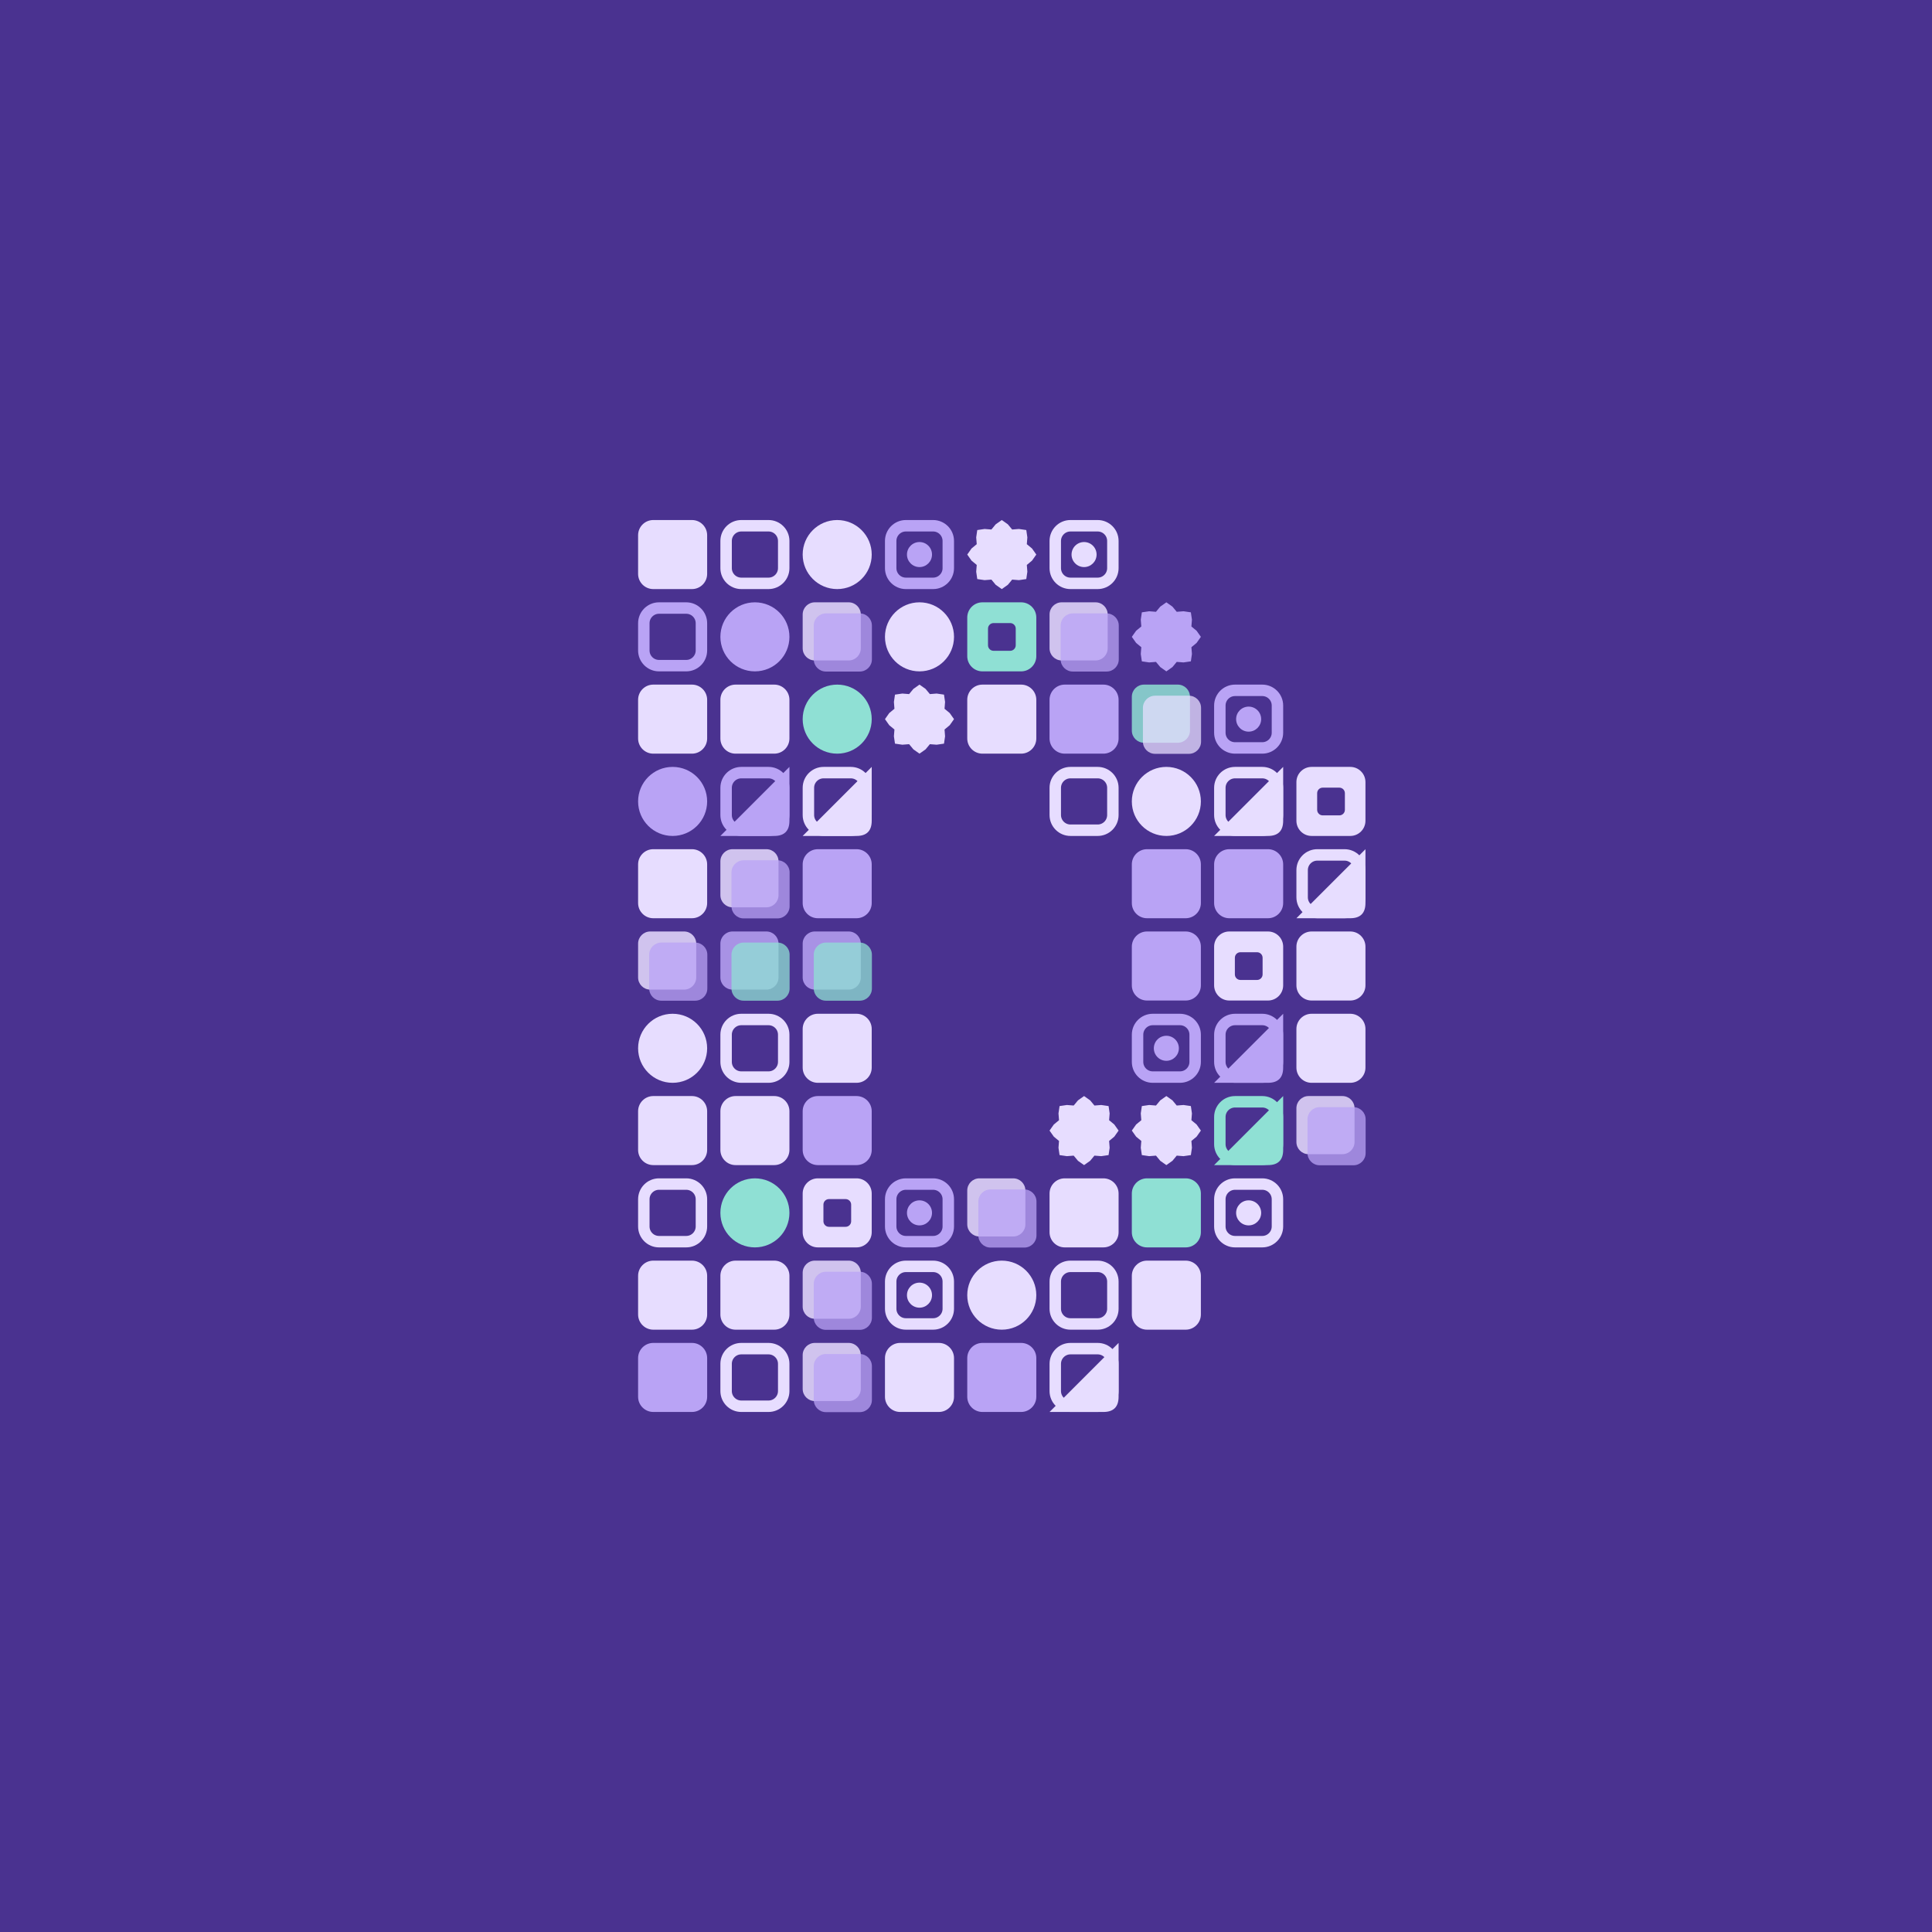
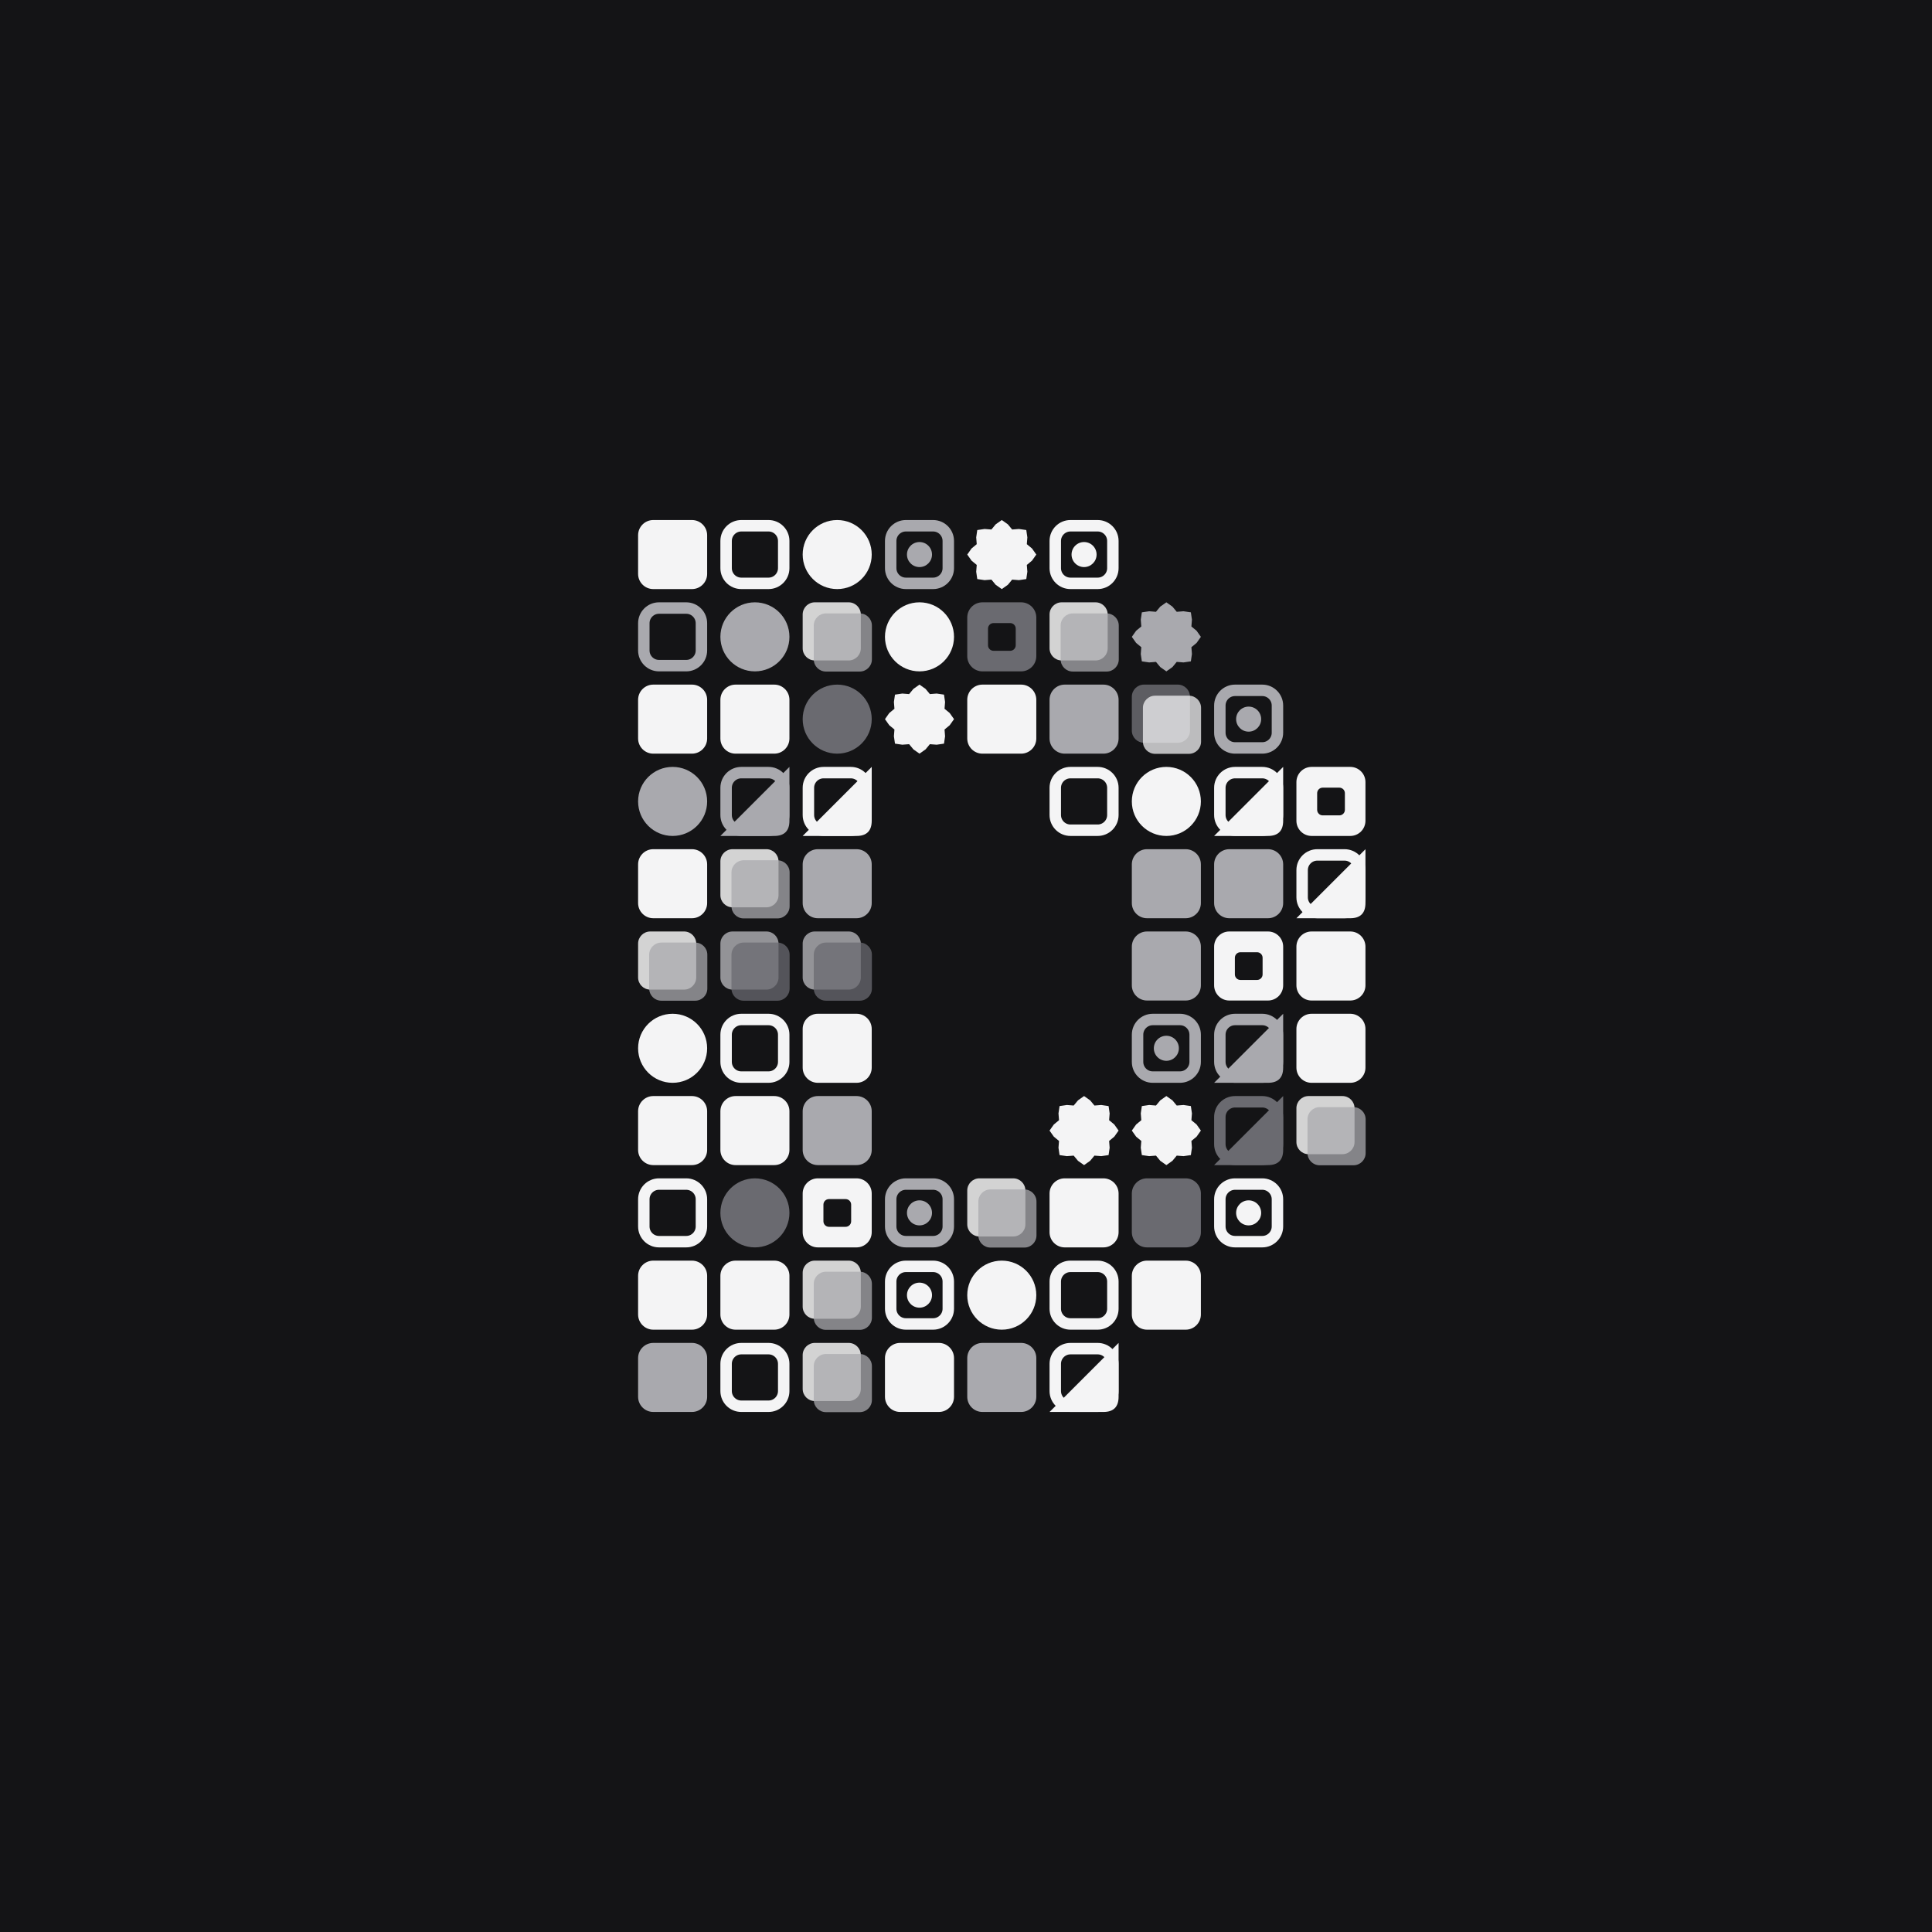
<svg xmlns="http://www.w3.org/2000/svg" viewBox="0 0 108 108">
-   <style>.p1{fill:#e7ddff}.p1o{fill:none;stroke:#e7ddff}.p2{fill:#b9a3f5}.p2o{fill:none;stroke:#b9a3f5}.p3{fill:#8fe0d4}.p3o{fill:none;stroke:#8fe0d4}.hole{fill:#4a3290}</style>
-   <rect width="108" height="108" fill="#4a3290" />
+   <style>.p1{fill:#f4f4f5}.p1o{fill:none;stroke:#f4f4f5}.p2{fill:#a9a9ae}.p2o{fill:none;stroke:#a9a9ae}.p3{fill:#6a6a70}.p3o{fill:none;stroke:#6a6a70}.hole{fill:#141416}</style>
+   <rect width="108" height="108" fill="#141416" />
  <rect class="p1" x="35.67" y="29.07" width="3.86" height="3.86" rx="0.85" />
  <rect class="p2o" x="35.99" y="33.99" width="3.22" height="3.22" rx="0.85" stroke-width="0.64" />
  <rect class="p1" x="35.67" y="38.27" width="3.86" height="3.86" rx="0.85" />
  <circle class="p2" cx="37.60" cy="44.80" r="1.93" />
  <rect class="p1" x="35.67" y="47.47" width="3.86" height="3.86" rx="0.85" />
  <rect class="p1" x="35.67" y="52.07" width="3.25" height="3.25" rx="0.68" opacity=".85" />
  <rect class="p2" x="36.29" y="52.69" width="3.25" height="3.25" rx="0.68" opacity=".75" />
  <circle class="p1" cx="37.60" cy="58.60" r="1.93" />
  <rect class="p1" x="35.67" y="61.27" width="3.86" height="3.86" rx="0.85" />
  <rect class="p1o" x="35.99" y="66.19" width="3.22" height="3.22" rx="0.85" stroke-width="0.64" />
  <rect class="p1" x="35.67" y="70.47" width="3.86" height="3.86" rx="0.85" />
  <rect class="p2" x="35.67" y="75.07" width="3.86" height="3.86" rx="0.85" />
  <rect class="p1o" x="40.59" y="29.39" width="3.22" height="3.22" rx="0.85" stroke-width="0.64" />
  <circle class="p2" cx="42.20" cy="35.60" r="1.93" />
  <rect class="p1" x="40.27" y="38.27" width="3.86" height="3.86" rx="0.85" />
  <rect class="p2o" x="40.59" y="43.19" width="3.22" height="3.22" rx="0.85" stroke-width="0.64" />
  <path class="p2" d="M40.27,46.73 L44.13,42.87 L44.13,45.88 Q44.13,46.73 43.28,46.73 Z" />
  <rect class="p1" x="40.27" y="47.47" width="3.25" height="3.25" rx="0.68" opacity=".85" />
  <rect class="p2" x="40.89" y="48.09" width="3.25" height="3.25" rx="0.68" opacity=".75" />
  <rect class="p2" x="40.27" y="52.07" width="3.25" height="3.25" rx="0.68" opacity=".85" />
  <rect class="p3" x="40.89" y="52.69" width="3.25" height="3.25" rx="0.68" opacity=".75" />
  <rect class="p1o" x="40.59" y="56.99" width="3.22" height="3.22" rx="0.85" stroke-width="0.64" />
  <rect class="p1" x="40.27" y="61.27" width="3.86" height="3.86" rx="0.85" />
  <circle class="p3" cx="42.20" cy="67.80" r="1.93" />
  <rect class="p1" x="40.27" y="70.47" width="3.86" height="3.86" rx="0.85" />
  <rect class="p1o" x="40.59" y="75.39" width="3.22" height="3.22" rx="0.85" stroke-width="0.64" />
  <circle class="p1" cx="46.80" cy="31.00" r="1.93" />
  <rect class="p1" x="44.87" y="33.67" width="3.25" height="3.25" rx="0.68" opacity=".85" />
  <rect class="p2" x="45.49" y="34.29" width="3.25" height="3.25" rx="0.68" opacity=".75" />
  <circle class="p3" cx="46.80" cy="40.20" r="1.93" />
  <rect class="p1o" x="45.19" y="43.19" width="3.22" height="3.22" rx="0.85" stroke-width="0.64" />
  <path class="p1" d="M44.87,46.73 L48.73,42.87 L48.73,45.88 Q48.73,46.73 47.88,46.73 Z" />
  <rect class="p2" x="44.87" y="47.47" width="3.86" height="3.86" rx="0.85" />
  <rect class="p2" x="44.87" y="52.07" width="3.25" height="3.25" rx="0.68" opacity=".85" />
  <rect class="p3" x="45.49" y="52.69" width="3.25" height="3.25" rx="0.68" opacity=".75" />
  <rect class="p1" x="44.87" y="56.67" width="3.86" height="3.86" rx="0.85" />
  <rect class="p2" x="44.87" y="61.27" width="3.86" height="3.86" rx="0.85" />
  <rect class="p1" x="44.87" y="65.87" width="3.86" height="3.86" rx="0.85" />
  <rect class="hole" x="46.03" y="67.03" width="1.55" height="1.55" rx="0.31" />
  <rect class="p1" x="44.87" y="70.47" width="3.25" height="3.25" rx="0.68" opacity=".85" />
  <rect class="p2" x="45.49" y="71.09" width="3.25" height="3.25" rx="0.68" opacity=".75" />
  <rect class="p1" x="44.87" y="75.07" width="3.25" height="3.25" rx="0.68" opacity=".85" />
  <rect class="p2" x="45.49" y="75.69" width="3.25" height="3.25" rx="0.68" opacity=".75" />
  <rect class="p2o" x="49.79" y="29.39" width="3.22" height="3.22" rx="0.85" stroke-width="0.64" />
  <circle class="p2" cx="51.40" cy="31.00" r="0.70" />
  <circle class="p1" cx="51.40" cy="35.60" r="1.93" />
  <path class="p1" d="M53.33,40.20 L53.09,40.54 L52.80,40.78 L52.83,41.16 L52.77,41.57 L52.36,41.63 L51.98,41.60 L51.74,41.89 L51.40,42.13 L51.06,41.89 L50.82,41.60 L50.44,41.63 L50.03,41.57 L49.97,41.16 L50.00,40.78 L49.71,40.54 L49.47,40.20 L49.71,39.86 L50.00,39.62 L49.97,39.24 L50.03,38.83 L50.44,38.77 L50.82,38.80 L51.06,38.51 L51.40,38.27 L51.74,38.51 L51.98,38.80 L52.36,38.77 L52.77,38.83 L52.83,39.24 L52.80,39.62 L53.09,39.86Z" />
  <rect class="p2o" x="49.79" y="66.19" width="3.22" height="3.22" rx="0.85" stroke-width="0.64" />
  <circle class="p2" cx="51.40" cy="67.80" r="0.70" />
  <rect class="p1o" x="49.79" y="70.79" width="3.22" height="3.22" rx="0.85" stroke-width="0.64" />
  <circle class="p1" cx="51.40" cy="72.40" r="0.70" />
  <rect class="p1" x="49.47" y="75.07" width="3.86" height="3.86" rx="0.85" />
  <path class="p1" d="M57.93,31.00 L57.69,31.34 L57.40,31.58 L57.43,31.96 L57.37,32.37 L56.96,32.43 L56.58,32.40 L56.34,32.69 L56.00,32.93 L55.66,32.69 L55.42,32.40 L55.04,32.43 L54.63,32.37 L54.57,31.96 L54.60,31.58 L54.31,31.34 L54.07,31.00 L54.31,30.66 L54.60,30.42 L54.57,30.04 L54.63,29.63 L55.04,29.57 L55.42,29.60 L55.66,29.31 L56.00,29.07 L56.34,29.31 L56.58,29.60 L56.96,29.57 L57.37,29.63 L57.43,30.04 L57.40,30.42 L57.69,30.66Z" />
  <rect class="p3" x="54.07" y="33.67" width="3.86" height="3.86" rx="0.85" />
  <rect class="hole" x="55.23" y="34.83" width="1.55" height="1.55" rx="0.31" />
  <rect class="p1" x="54.07" y="38.27" width="3.86" height="3.86" rx="0.85" />
  <rect class="p1" x="54.07" y="65.87" width="3.25" height="3.25" rx="0.68" opacity=".85" />
  <rect class="p2" x="54.69" y="66.49" width="3.25" height="3.25" rx="0.68" opacity=".75" />
  <circle class="p1" cx="56.00" cy="72.40" r="1.93" />
  <rect class="p2" x="54.07" y="75.07" width="3.86" height="3.86" rx="0.85" />
  <rect class="p1o" x="58.99" y="29.39" width="3.22" height="3.22" rx="0.85" stroke-width="0.64" />
  <circle class="p1" cx="60.60" cy="31.00" r="0.70" />
  <rect class="p1" x="58.67" y="33.67" width="3.25" height="3.25" rx="0.68" opacity=".85" />
  <rect class="p2" x="59.29" y="34.29" width="3.25" height="3.25" rx="0.68" opacity=".75" />
  <rect class="p2" x="58.67" y="38.27" width="3.86" height="3.86" rx="0.85" />
  <rect class="p1o" x="58.99" y="43.19" width="3.22" height="3.22" rx="0.85" stroke-width="0.64" />
  <path class="p1" d="M62.53,63.20 L62.29,63.54 L62.00,63.78 L62.03,64.16 L61.97,64.57 L61.56,64.63 L61.18,64.60 L60.94,64.89 L60.60,65.13 L60.26,64.89 L60.02,64.60 L59.64,64.63 L59.23,64.57 L59.17,64.16 L59.20,63.78 L58.91,63.54 L58.67,63.20 L58.91,62.86 L59.20,62.62 L59.17,62.24 L59.23,61.83 L59.64,61.77 L60.02,61.80 L60.26,61.51 L60.60,61.27 L60.94,61.51 L61.18,61.80 L61.56,61.77 L61.97,61.83 L62.03,62.24 L62.00,62.62 L62.29,62.86Z" />
  <rect class="p1" x="58.67" y="65.87" width="3.86" height="3.86" rx="0.85" />
  <rect class="p1o" x="58.99" y="70.79" width="3.22" height="3.22" rx="0.85" stroke-width="0.64" />
  <rect class="p1o" x="58.99" y="75.39" width="3.22" height="3.22" rx="0.85" stroke-width="0.64" />
  <path class="p1" d="M58.67,78.93 L62.53,75.07 L62.53,78.08 Q62.53,78.93 61.68,78.93 Z" />
  <path class="p2" d="M67.13,35.60 L66.89,35.94 L66.60,36.18 L66.63,36.56 L66.57,36.97 L66.16,37.03 L65.78,37.00 L65.54,37.29 L65.20,37.53 L64.86,37.29 L64.62,37.00 L64.24,37.03 L63.83,36.97 L63.77,36.56 L63.80,36.18 L63.51,35.94 L63.27,35.60 L63.51,35.26 L63.80,35.02 L63.77,34.64 L63.83,34.23 L64.24,34.17 L64.62,34.20 L64.86,33.91 L65.20,33.67 L65.54,33.91 L65.78,34.20 L66.16,34.17 L66.57,34.23 L66.63,34.64 L66.60,35.02 L66.89,35.26Z" />
  <rect class="p3" x="63.27" y="38.27" width="3.25" height="3.25" rx="0.68" opacity=".85" />
  <rect class="p1" x="63.89" y="38.89" width="3.25" height="3.25" rx="0.68" opacity=".75" />
  <circle class="p1" cx="65.20" cy="44.80" r="1.93" />
  <rect class="p2" x="63.27" y="47.47" width="3.86" height="3.86" rx="0.85" />
  <rect class="p2" x="63.27" y="52.07" width="3.86" height="3.86" rx="0.85" />
  <rect class="p2o" x="63.59" y="56.99" width="3.22" height="3.22" rx="0.85" stroke-width="0.64" />
  <circle class="p2" cx="65.20" cy="58.60" r="0.70" />
  <path class="p1" d="M67.13,63.20 L66.89,63.54 L66.60,63.78 L66.63,64.16 L66.57,64.57 L66.16,64.63 L65.78,64.60 L65.54,64.89 L65.20,65.13 L64.86,64.89 L64.62,64.60 L64.24,64.63 L63.83,64.57 L63.77,64.16 L63.80,63.78 L63.51,63.54 L63.27,63.20 L63.51,62.86 L63.80,62.62 L63.77,62.24 L63.83,61.83 L64.24,61.77 L64.62,61.80 L64.86,61.51 L65.20,61.27 L65.54,61.51 L65.78,61.80 L66.16,61.77 L66.57,61.83 L66.63,62.24 L66.60,62.62 L66.89,62.86Z" />
  <rect class="p3" x="63.27" y="65.87" width="3.86" height="3.86" rx="0.85" />
  <rect class="p1" x="63.27" y="70.47" width="3.86" height="3.86" rx="0.85" />
  <rect class="p2o" x="68.19" y="38.59" width="3.22" height="3.22" rx="0.85" stroke-width="0.64" />
  <circle class="p2" cx="69.80" cy="40.20" r="0.70" />
  <rect class="p1o" x="68.19" y="43.19" width="3.22" height="3.22" rx="0.85" stroke-width="0.64" />
  <path class="p1" d="M67.87,46.73 L71.73,42.87 L71.73,45.88 Q71.73,46.73 70.88,46.73 Z" />
  <rect class="p2" x="67.87" y="47.47" width="3.86" height="3.86" rx="0.85" />
  <rect class="p1" x="67.87" y="52.07" width="3.86" height="3.86" rx="0.85" />
  <rect class="hole" x="69.03" y="53.23" width="1.55" height="1.55" rx="0.31" />
  <rect class="p2o" x="68.19" y="56.99" width="3.22" height="3.22" rx="0.85" stroke-width="0.64" />
  <path class="p2" d="M67.87,60.53 L71.73,56.67 L71.73,59.68 Q71.73,60.53 70.88,60.53 Z" />
  <rect class="p3o" x="68.19" y="61.59" width="3.22" height="3.22" rx="0.85" stroke-width="0.64" />
  <path class="p3" d="M67.87,65.13 L71.73,61.27 L71.73,64.28 Q71.73,65.13 70.88,65.13 Z" />
  <rect class="p1o" x="68.19" y="66.19" width="3.22" height="3.22" rx="0.85" stroke-width="0.64" />
  <circle class="p1" cx="69.80" cy="67.80" r="0.70" />
  <rect class="p1" x="72.47" y="42.87" width="3.86" height="3.86" rx="0.85" />
  <rect class="hole" x="73.63" y="44.03" width="1.55" height="1.55" rx="0.31" />
  <rect class="p1o" x="72.79" y="47.79" width="3.22" height="3.22" rx="0.85" stroke-width="0.64" />
  <path class="p1" d="M72.47,51.33 L76.33,47.47 L76.33,50.48 Q76.33,51.33 75.48,51.33 Z" />
  <rect class="p1" x="72.47" y="52.07" width="3.86" height="3.86" rx="0.85" />
  <rect class="p1" x="72.47" y="56.67" width="3.86" height="3.86" rx="0.85" />
  <rect class="p1" x="72.47" y="61.27" width="3.25" height="3.25" rx="0.68" opacity=".85" />
  <rect class="p2" x="73.09" y="61.89" width="3.25" height="3.25" rx="0.68" opacity=".75" />
</svg>
